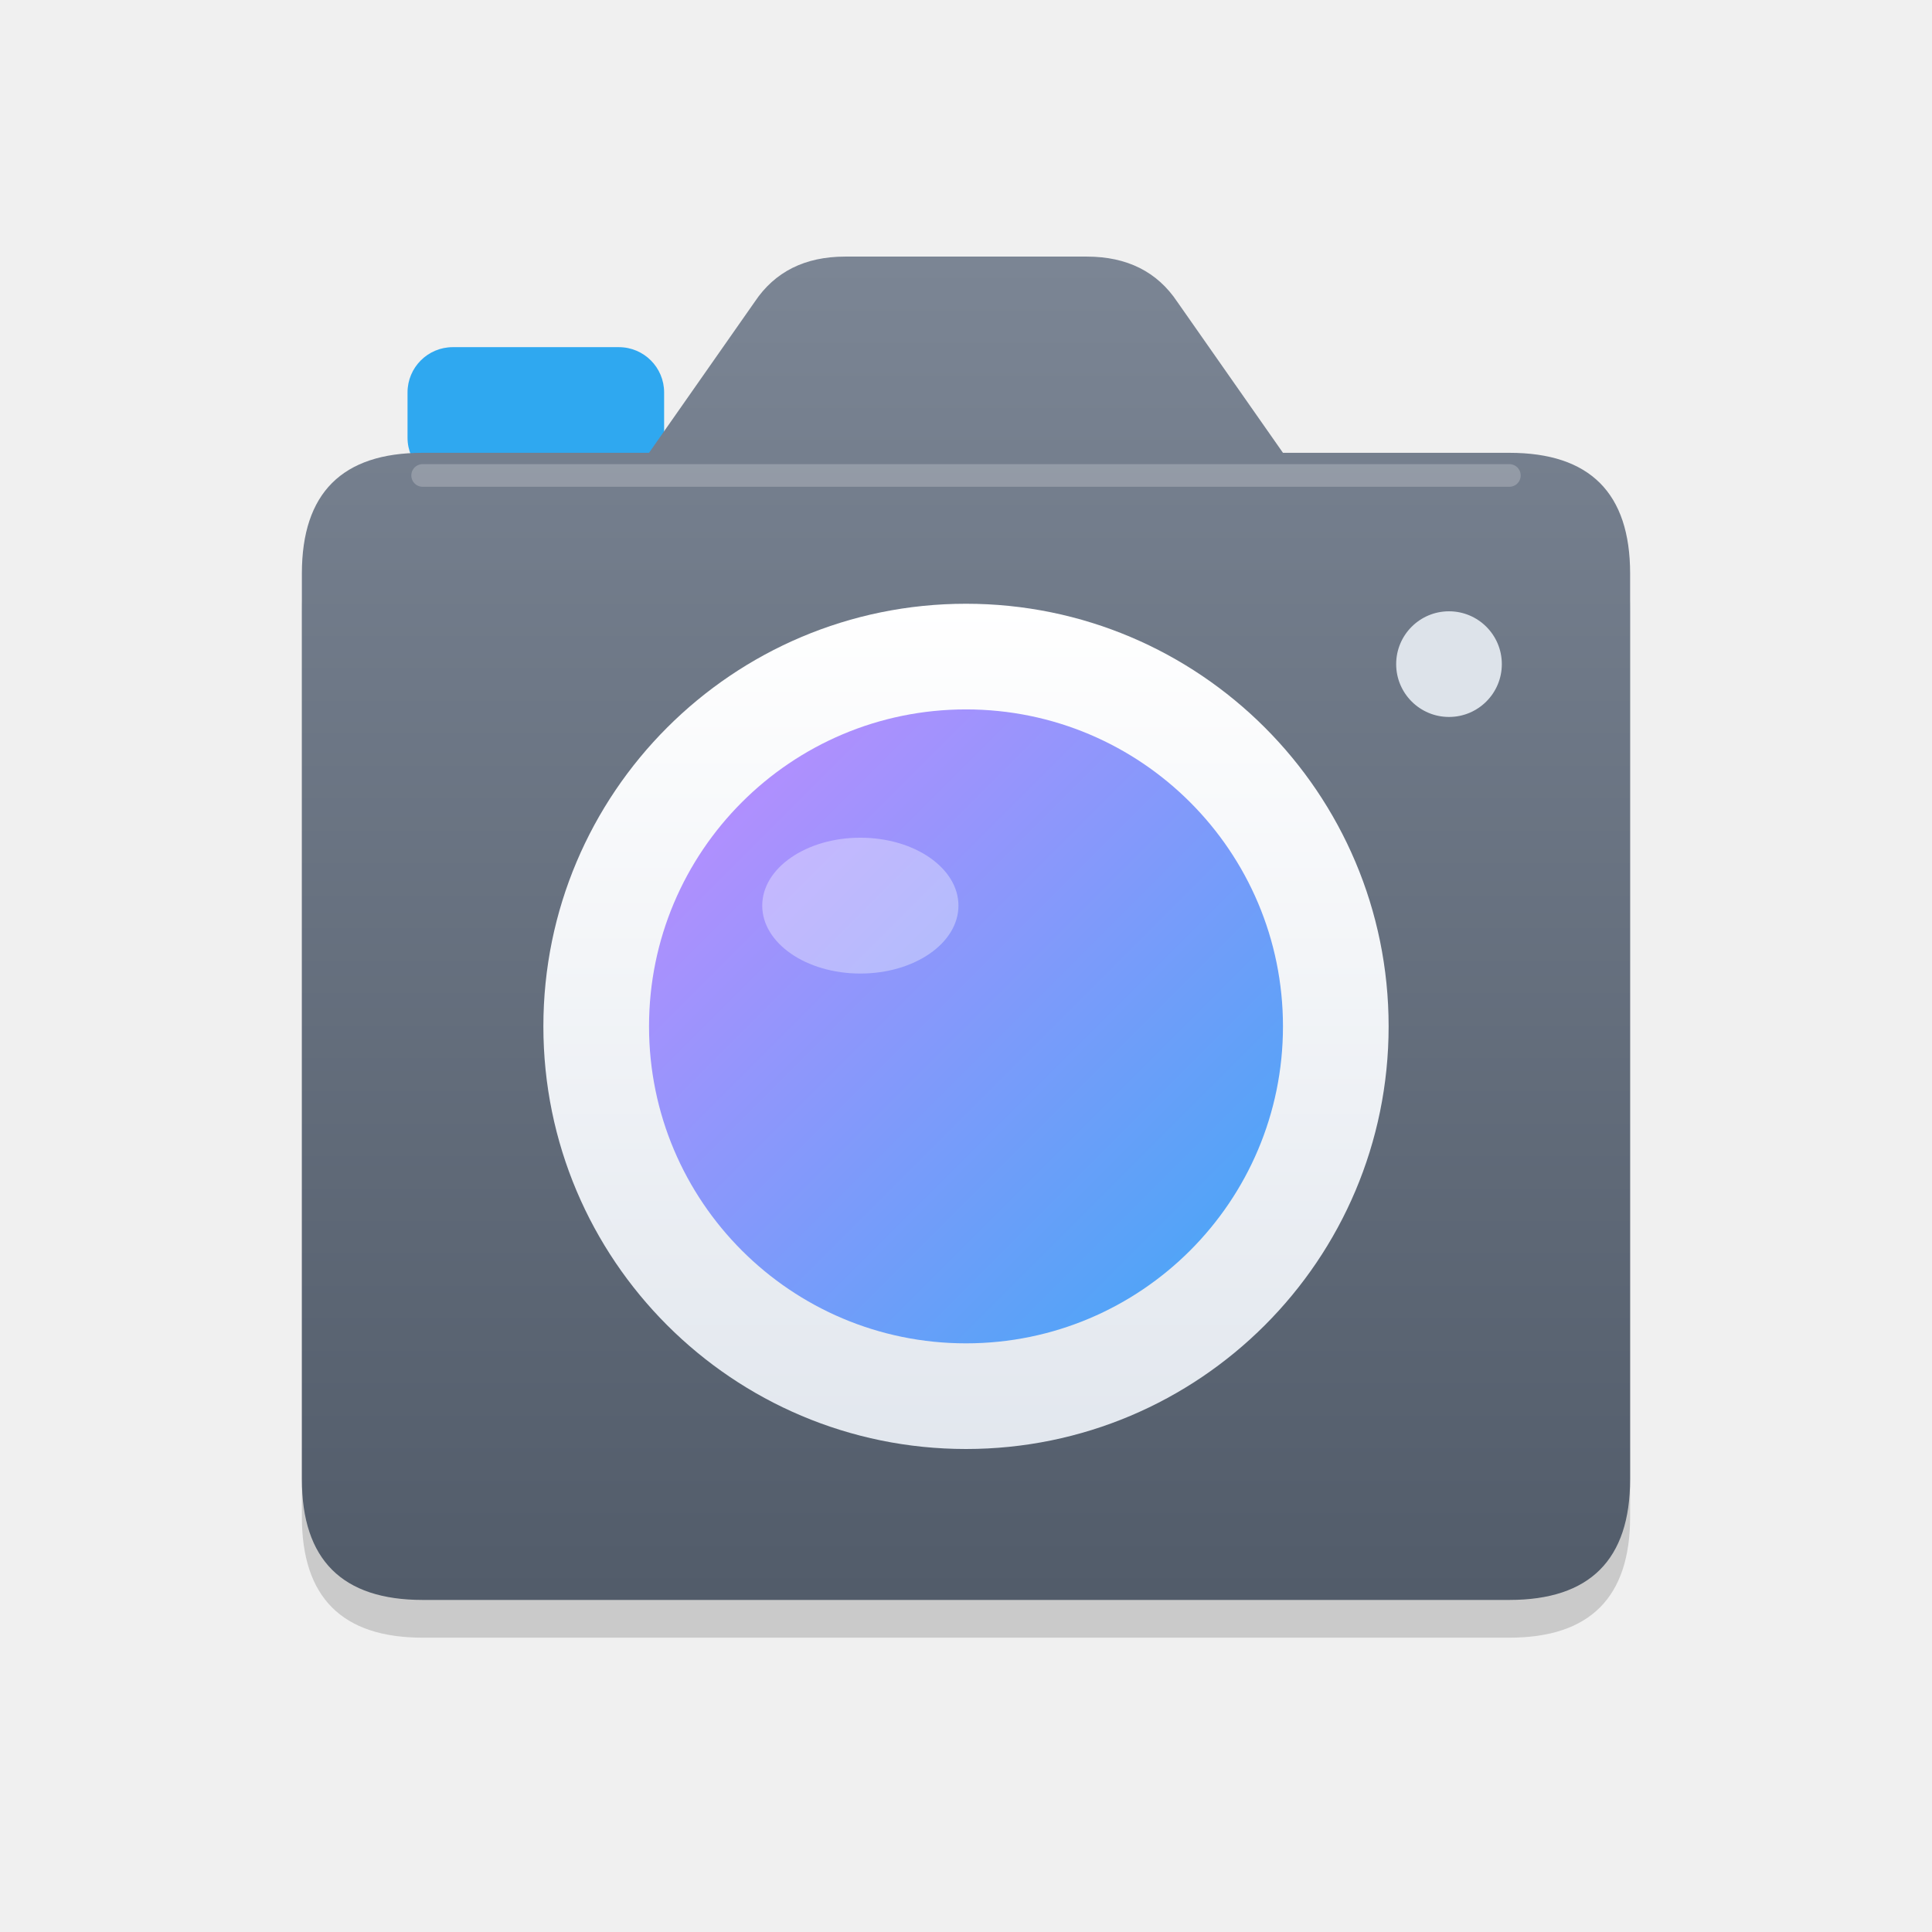
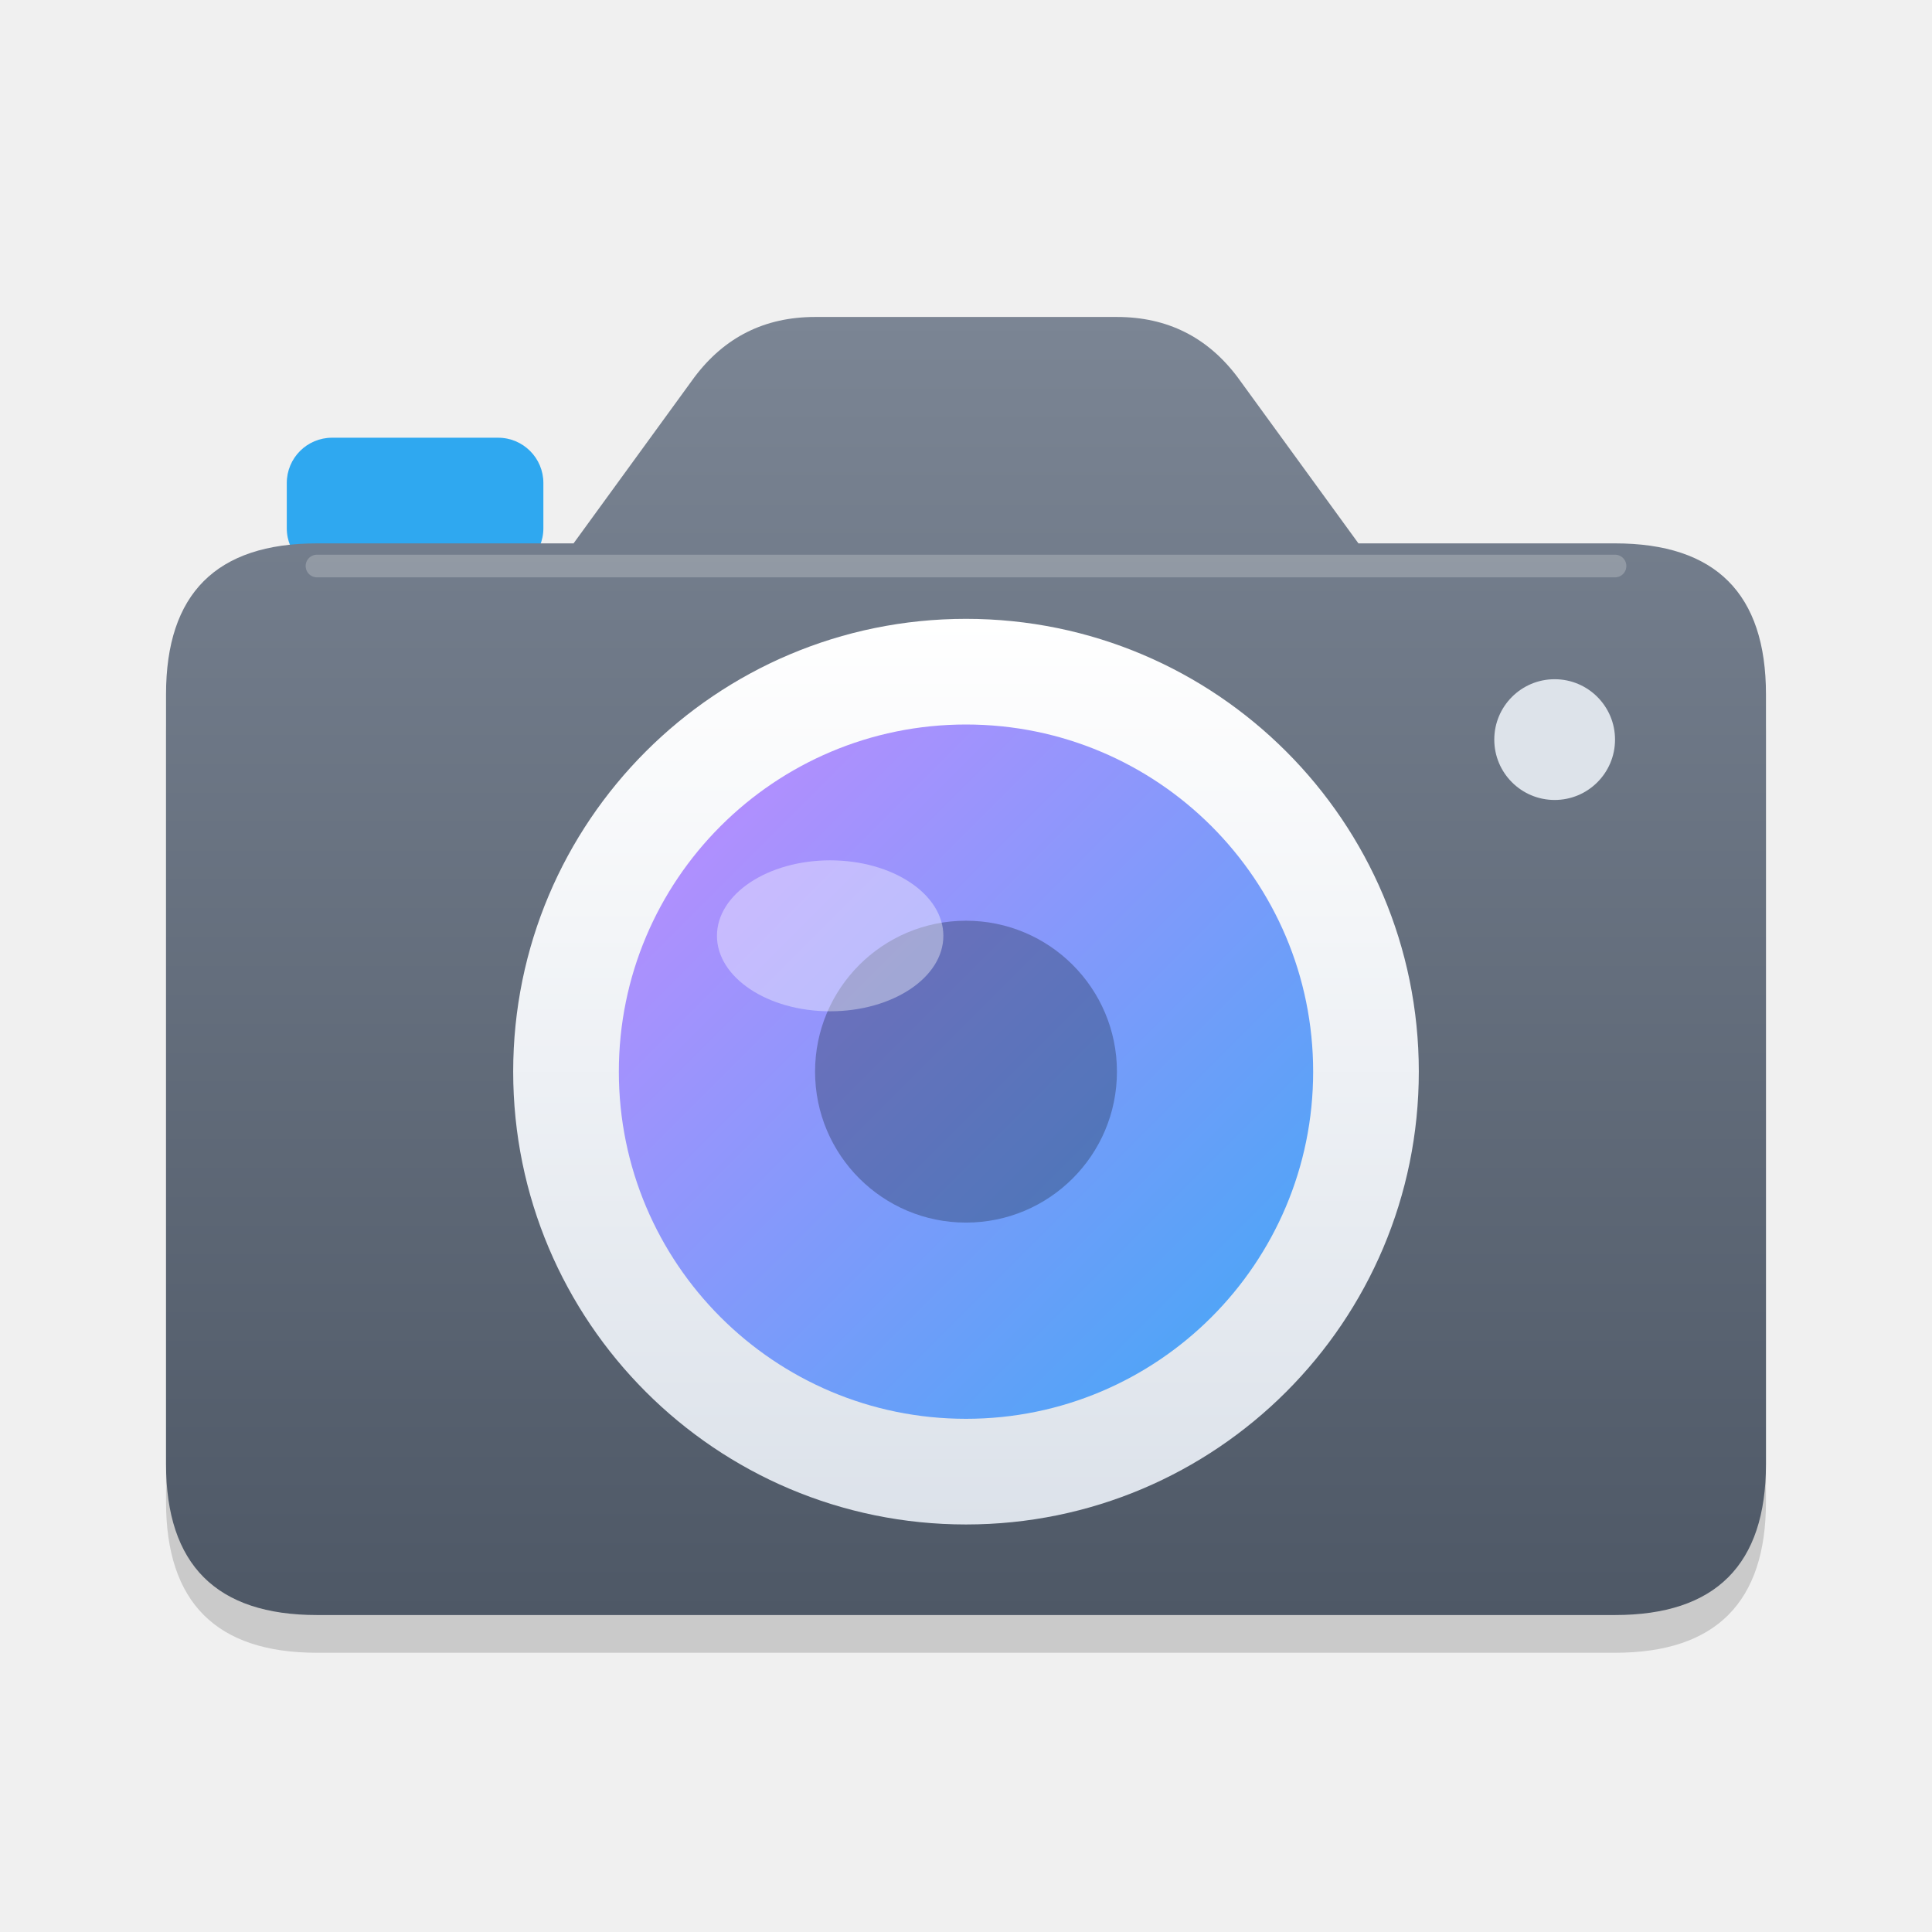
<svg xmlns="http://www.w3.org/2000/svg" width="256" height="256" viewBox="0 0 256 256">
  <defs>
    <linearGradient id="body" x1="0" y1="0" x2="0" y2="1">
      <stop offset="0" stop-color="#7B8594" />
-       <stop offset="1" stop-color="#525C6A" />
+       <stop offset="1" stop-color="#4E5866" />
    </linearGradient>
    <linearGradient id="lens" x1="0" y1="0" x2="1" y2="1">
      <stop offset="0" stop-color="#C38BFF" />
      <stop offset="1" stop-color="#3FA8F6" />
    </linearGradient>
    <linearGradient id="ring" x1="0" y1="0" x2="0" y2="1">
      <stop offset="0" stop-color="#FFFFFF" />
-       <stop offset="1" stop-color="#E2E7EE" />
+       <stop offset="1" stop-color="#DCE2EA" />
    </linearGradient>
  </defs>
-   <path d="M 40 76 Q 40 60 56 60 H 86 L 100 40 Q 104 34 112 34 H 144 Q 152 34 156 40 L 170 60 H 200 Q 216 60 216 76 V 196 Q 216 212 200 212 H 56 Q 40 212 40 196 Z" fill="#000000" opacity="0.16" transform="translate(0 5)" />
-   <rect x="54" y="46" width="34" height="18" rx="6" fill="#2FA8F0" />
-   <path d="M 40 76 Q 40 60 56 60 H 86 L 100 40 Q 104 34 112 34 H 144 Q 152 34 156 40 L 170 60 H 200 Q 216 60 216 76 V 196 Q 216 212 200 212 H 56 Q 40 212 40 196 Z" fill="url(#body)" />
-   <path d="M 56 63 H 200" stroke="#FFFFFF" stroke-opacity="0.22" stroke-width="3" stroke-linecap="round" />
-   <circle cx="128" cy="136" r="56" fill="url(#ring)" />
-   <circle cx="128" cy="136" r="42" fill="url(#lens)" />
-   <ellipse cx="114" cy="120" rx="13" ry="9" fill="#FFFFFF" opacity="0.35" />
-   <circle cx="192" cy="88" r="7" fill="#DDE3EA" />
+   <path d="M 22 92 Q 22 72 42 72 H 76 L 92 50 Q 98 42 108 42 H 148 Q 158 42 164 50 L 180 72 H 214 Q 234 72 234 92 V 194 Q 234 214 214 214 H 42 Q 22 214 22 194 Z" fill="#000000" opacity="0.16" transform="translate(0 5)" />
+   <rect x="38" y="58" width="34" height="18" rx="6" fill="#2FA8F0" />
+   <path d="M 22 92 Q 22 72 42 72 H 76 L 92 50 Q 98 42 108 42 H 148 Q 158 42 164 50 L 180 72 H 214 Q 234 72 234 92 V 194 Q 234 214 214 214 H 42 Q 22 214 22 194 Z" fill="url(#body)" />
+   <path d="M 42 75 H 214" stroke="#FFFFFF" stroke-opacity="0.22" stroke-width="3" stroke-linecap="round" />
+   <circle cx="128" cy="142" r="60" fill="url(#ring)" />
+   <circle cx="128" cy="142" r="46" fill="url(#lens)" />
+   <circle cx="128" cy="142" r="20" fill="#1E2A44" opacity="0.35" />
+   <ellipse cx="110" cy="124" rx="15" ry="10" fill="#FFFFFF" opacity="0.38" />
+   <circle cx="206" cy="98" r="8" fill="#DDE3EA" />
</svg>
